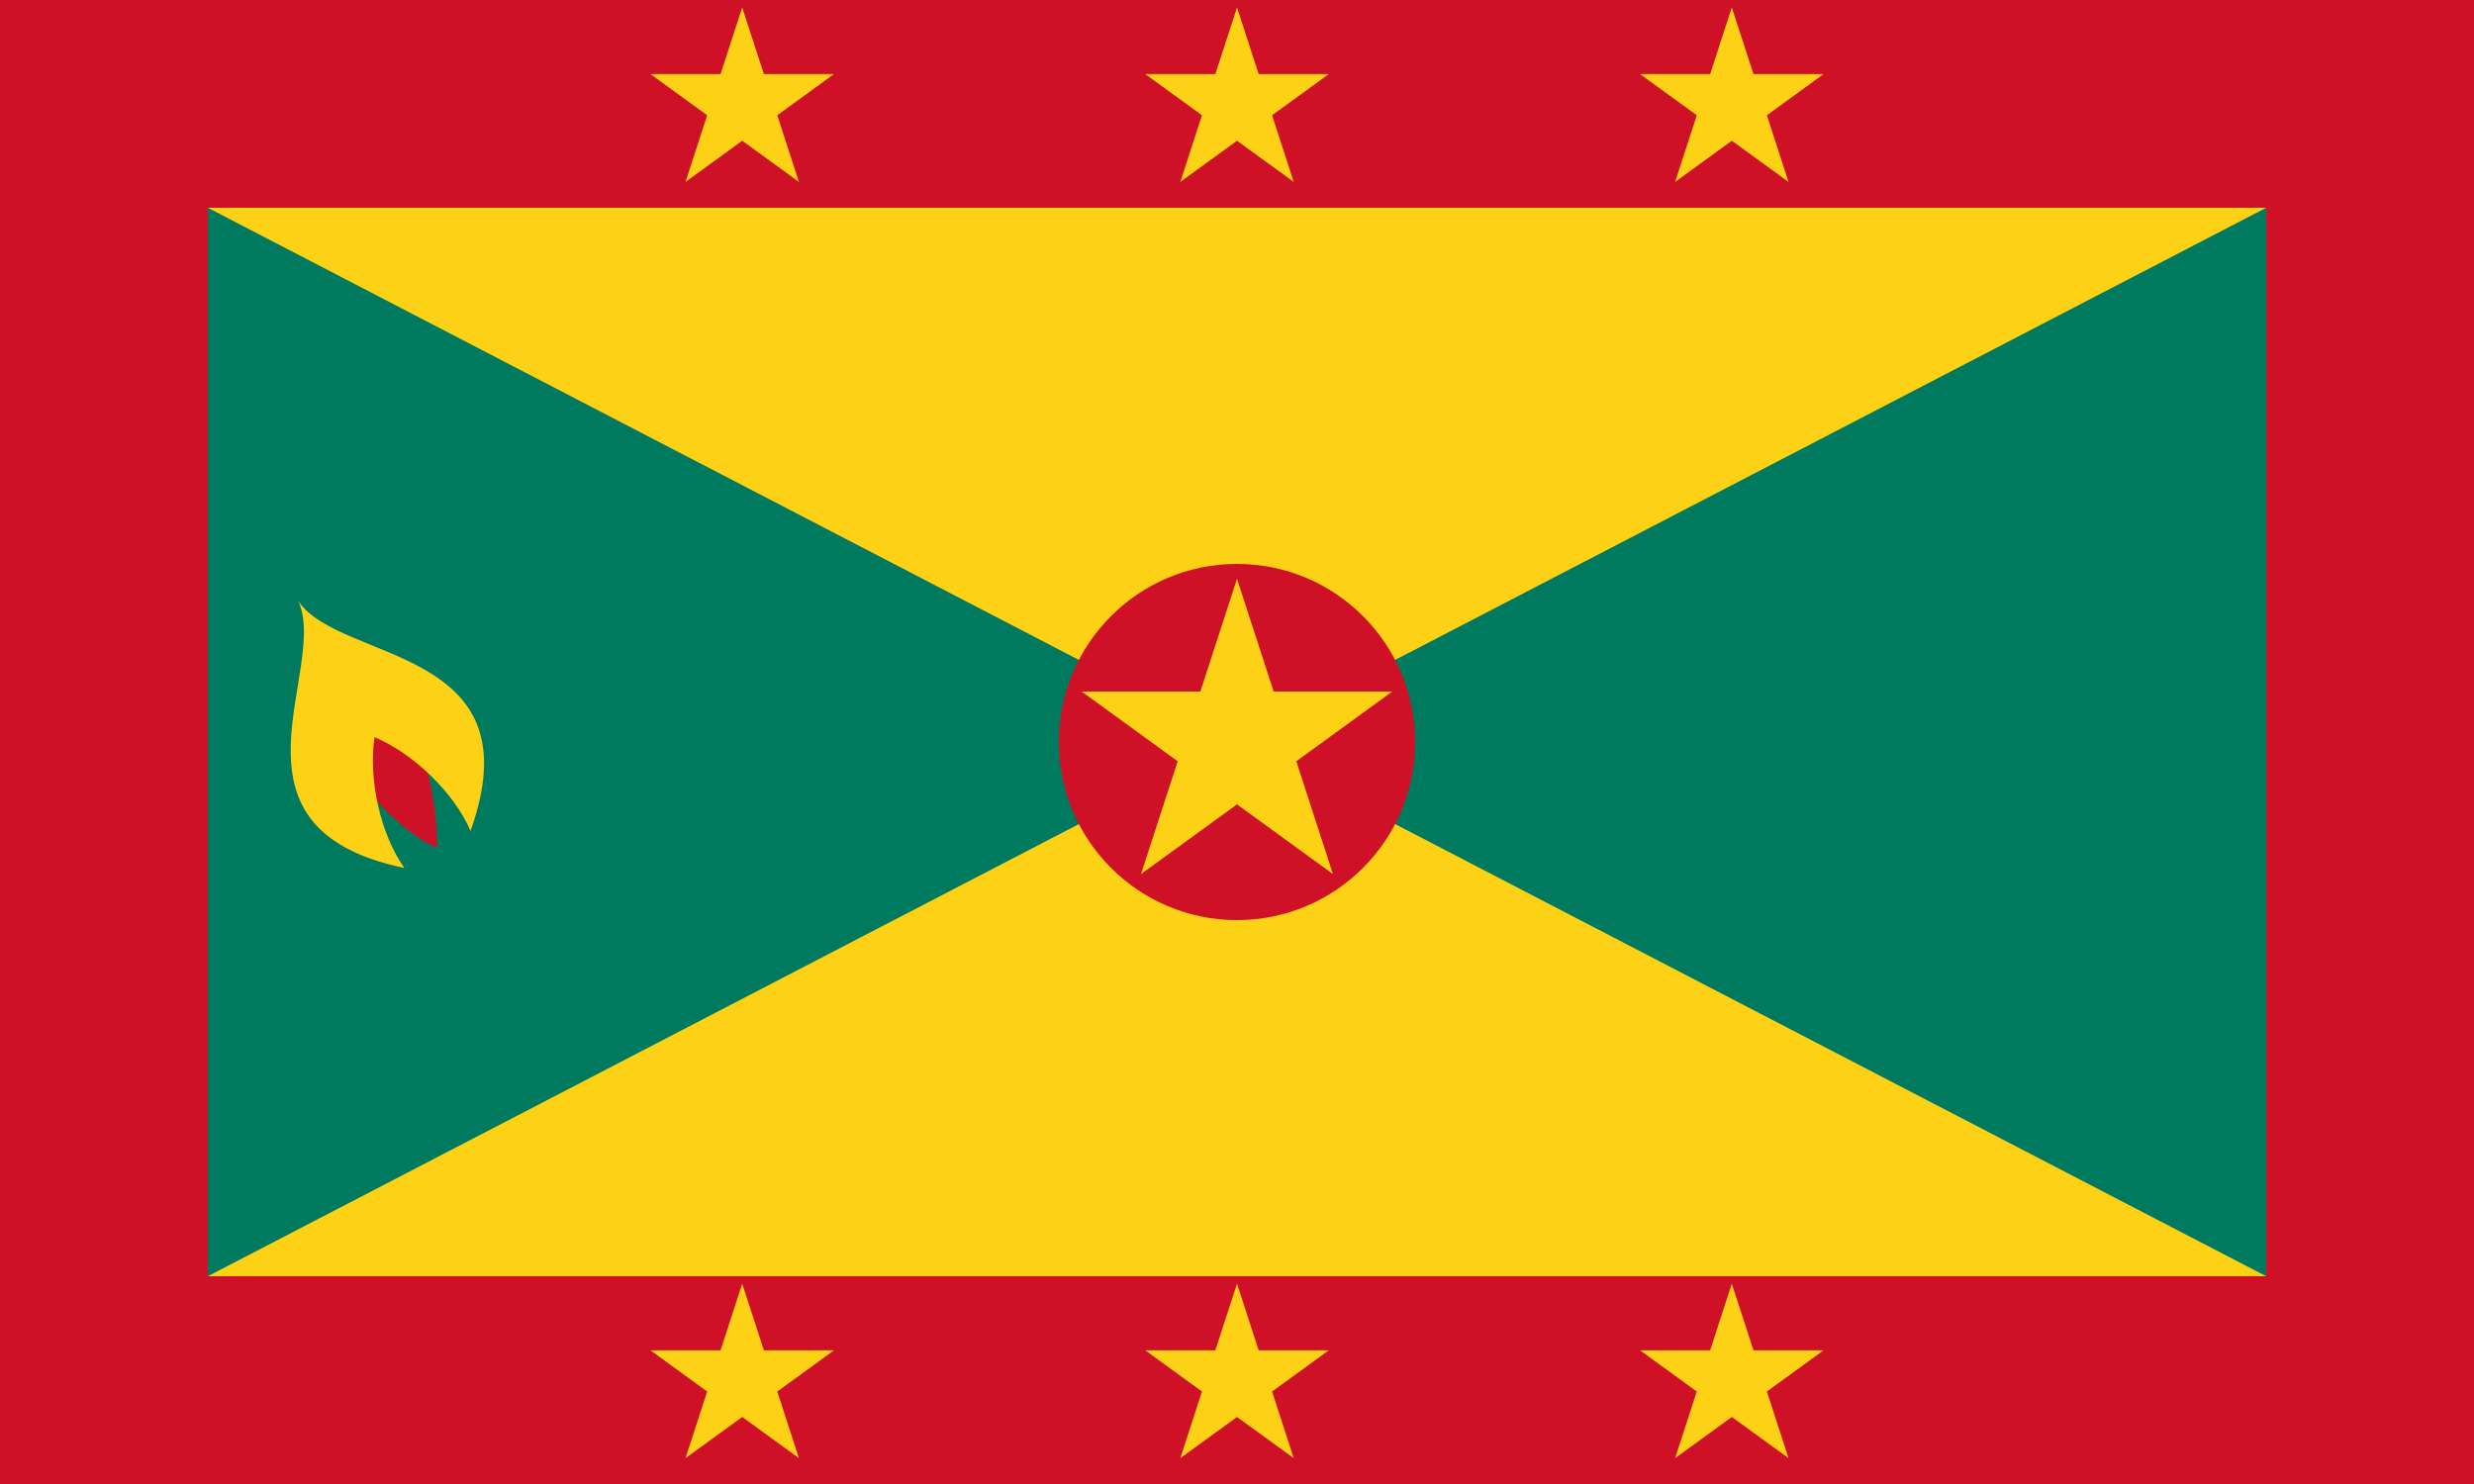
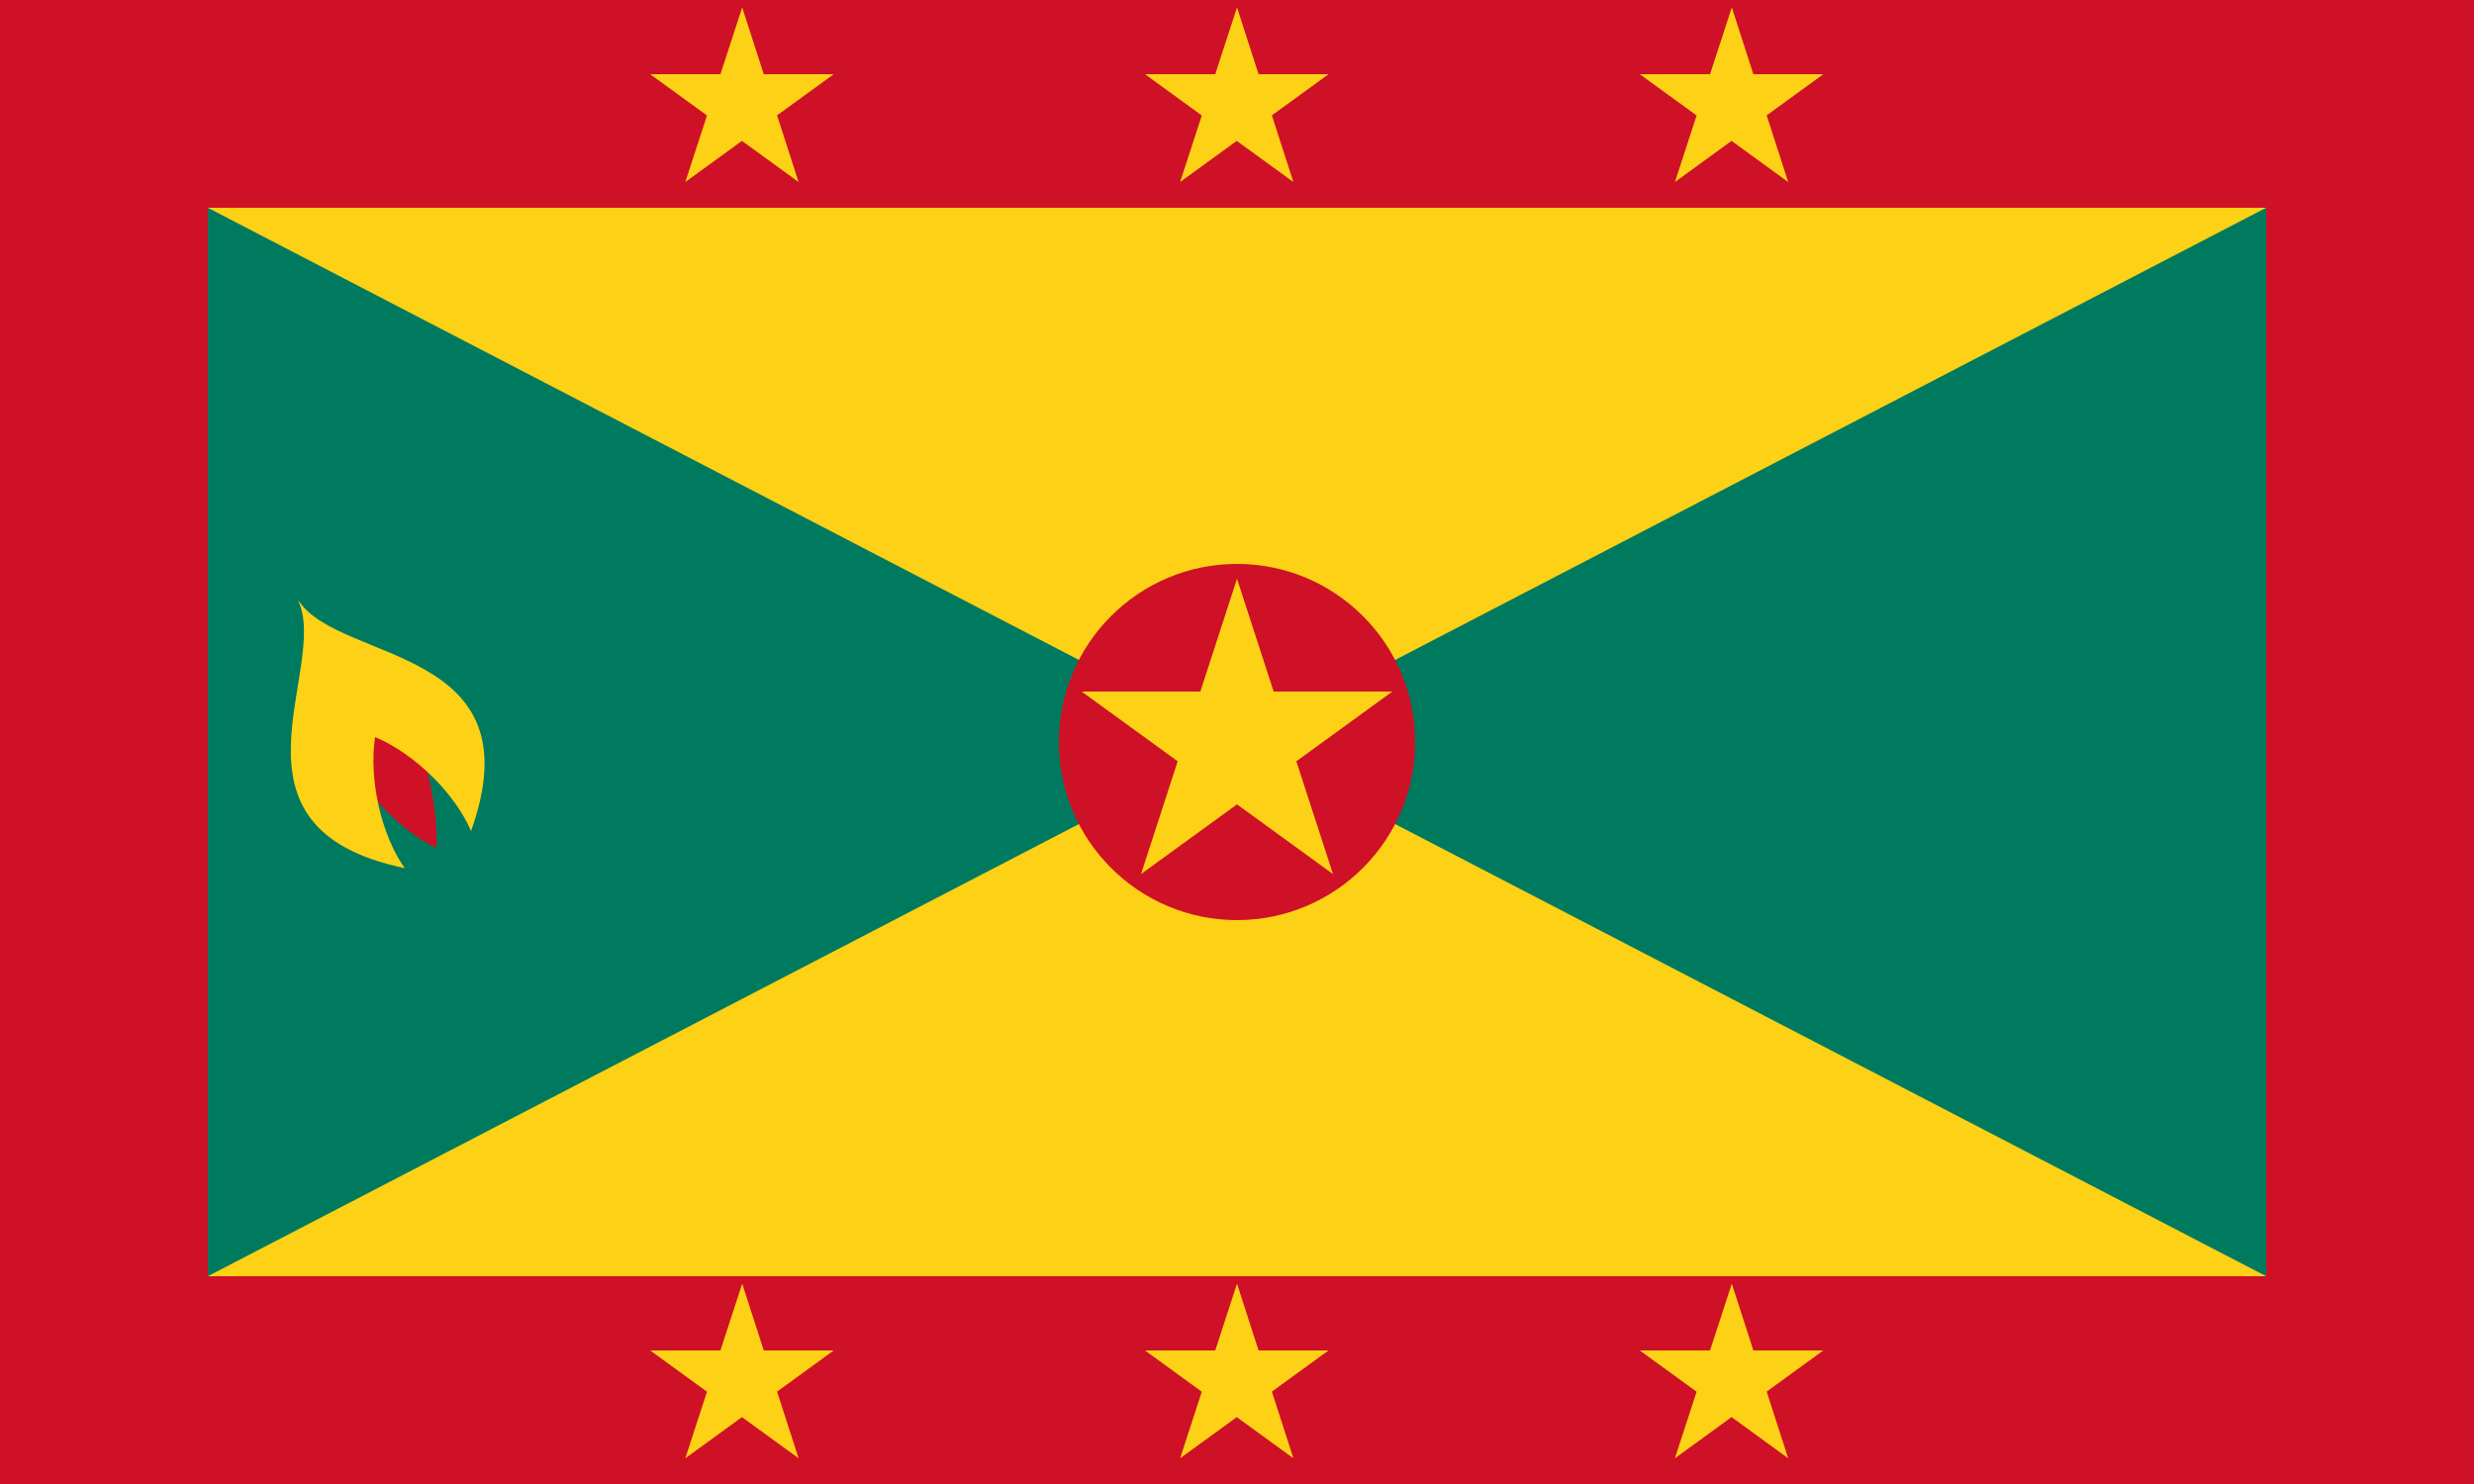
<svg xmlns="http://www.w3.org/2000/svg" xmlns:xlink="http://www.w3.org/1999/xlink" viewBox="0 0 500 300">
  <path fill="#ce1126" d="M0 0h500v300H0z" />
  <path fill="#007a5e" d="M42 42h416v216H42z" />
  <path d="M42 42h416L42 258h416z" fill="#fcd116" />
  <circle r="36" cy="150" cx="250" fill="#ce1126" />
-   <path d="M67.94 150.11c4.26 8.52 12.76 17.89 20.31 21.32.37-8.51-2.34-19.52-6.22-28.33z" fill="#ce1126" />
-   <path d="M60.28 121.49c6.35 13.7-17.53 45.86 21.45 53.98-4.74-6.64-7.33-17.75-6.04-26.46 8.1 3.45 16.21 11.46 19.4 18.97 13.44-37.48-26.46-33.92-34.81-46.49z" fill="#fcd116" />
+   <path d="M67.9 150.1c4.3 8.5 12.8 17.9 20.3 21.3.4-8.5-2.3-19.5-6.2-28.3z" fill="#ce1126" />
+   <path d="M60.3 121.5c6.3 13.7-17.5 45.9 21.5 54-4.7-6.6-7.3-17.8-6-26.5 8.1 3.4 16.2 11.5 19.4 19 13.4-37.5-26.5-33.9-34.8-46.5z" fill="#fcd116" />
  <use xlink:href="#gd-a" fill="#fcd116" />
  <use xlink:href="#gd-a" x="100" fill="#fcd116" />
  <use xlink:href="#gd-a" x="200" fill="#fcd116" />
  <use xlink:href="#gd-a" x="200" y="-258" fill="#fcd116" />
  <use xlink:href="#gd-a" x="100" y="-258" fill="#fcd116" />
  <use xlink:href="#gd-a" y="-258" fill="#fcd116" />
-   <path d="m250 117-19.4 59.7 50.78-36.9h-62.77l50.78 36.9z" fill="#fcd116" />
+   <path d="m250 117-19.4 59.7 50.8-36.9h-62.8l50.8 36.9z" fill="#fcd116" />
  <defs>
-     <path id="gd-a" d="m150 259.5-11.46 35.28 30.01-21.8h-37.09l30.01 21.8z" />
+     <path id="gd-a" d="m150 259.5-11.5 35.3 30-21.8h-37.1l30 21.8z" />
  </defs>
</svg>
